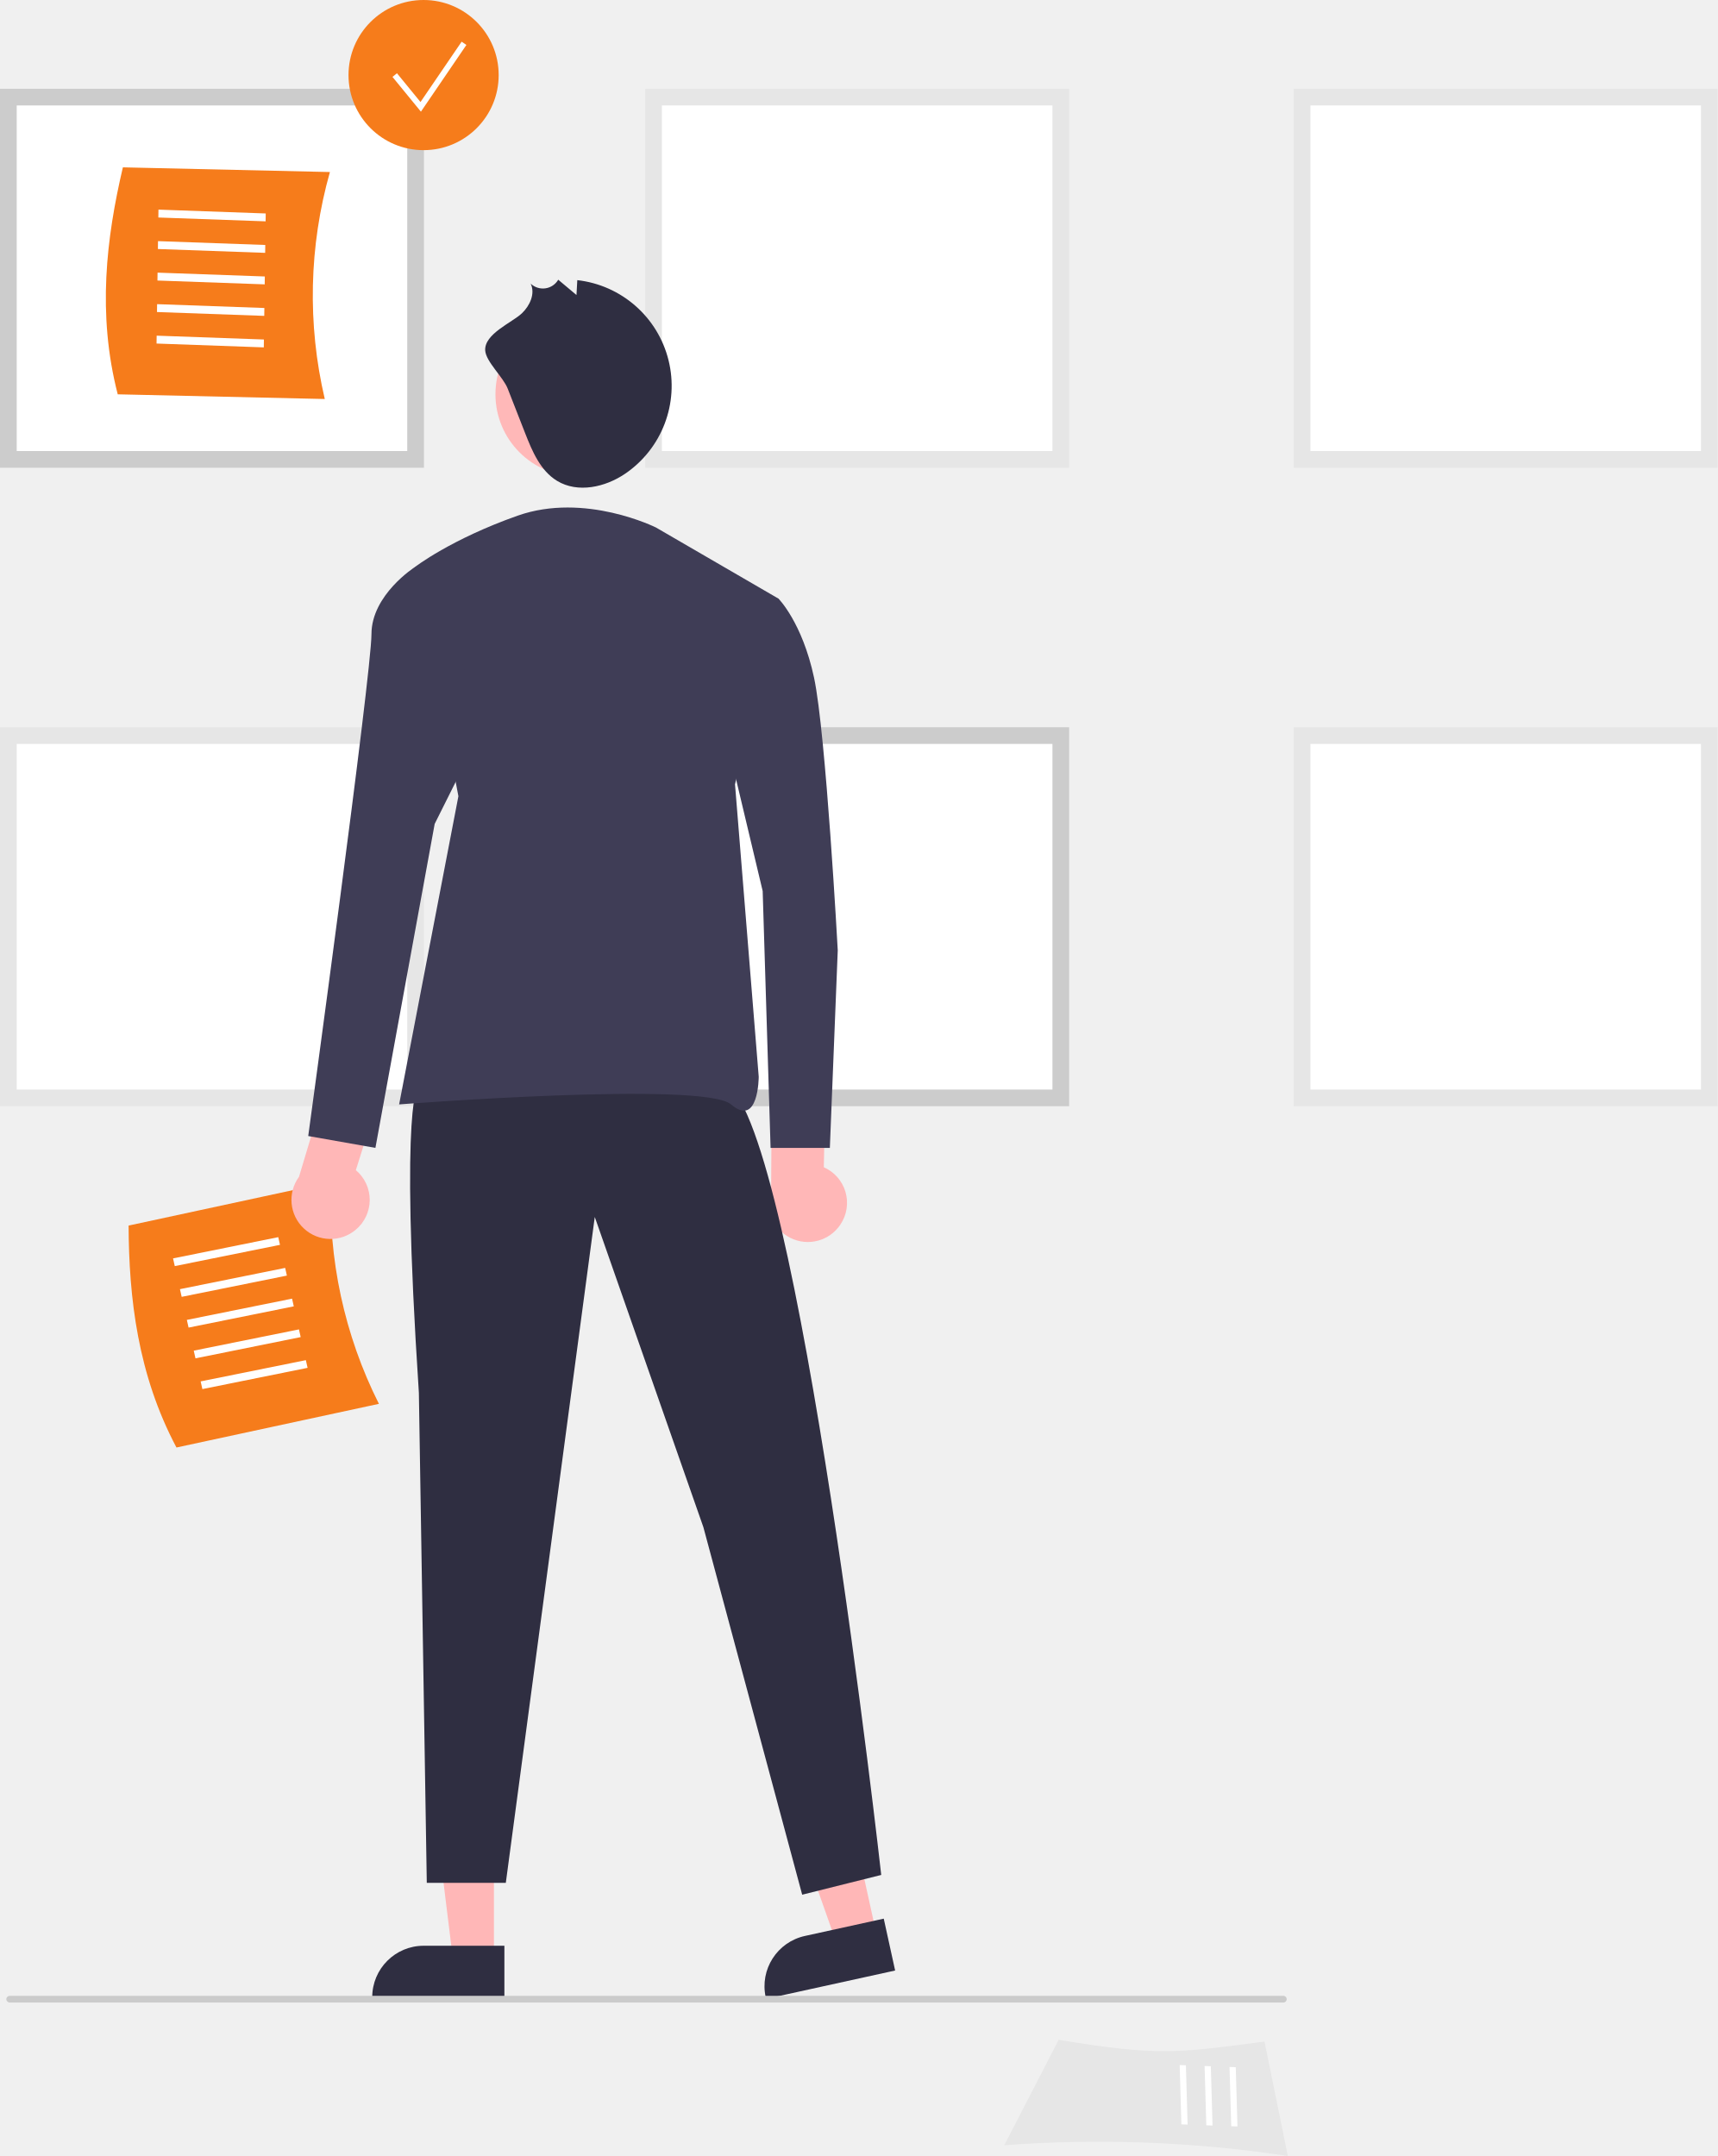
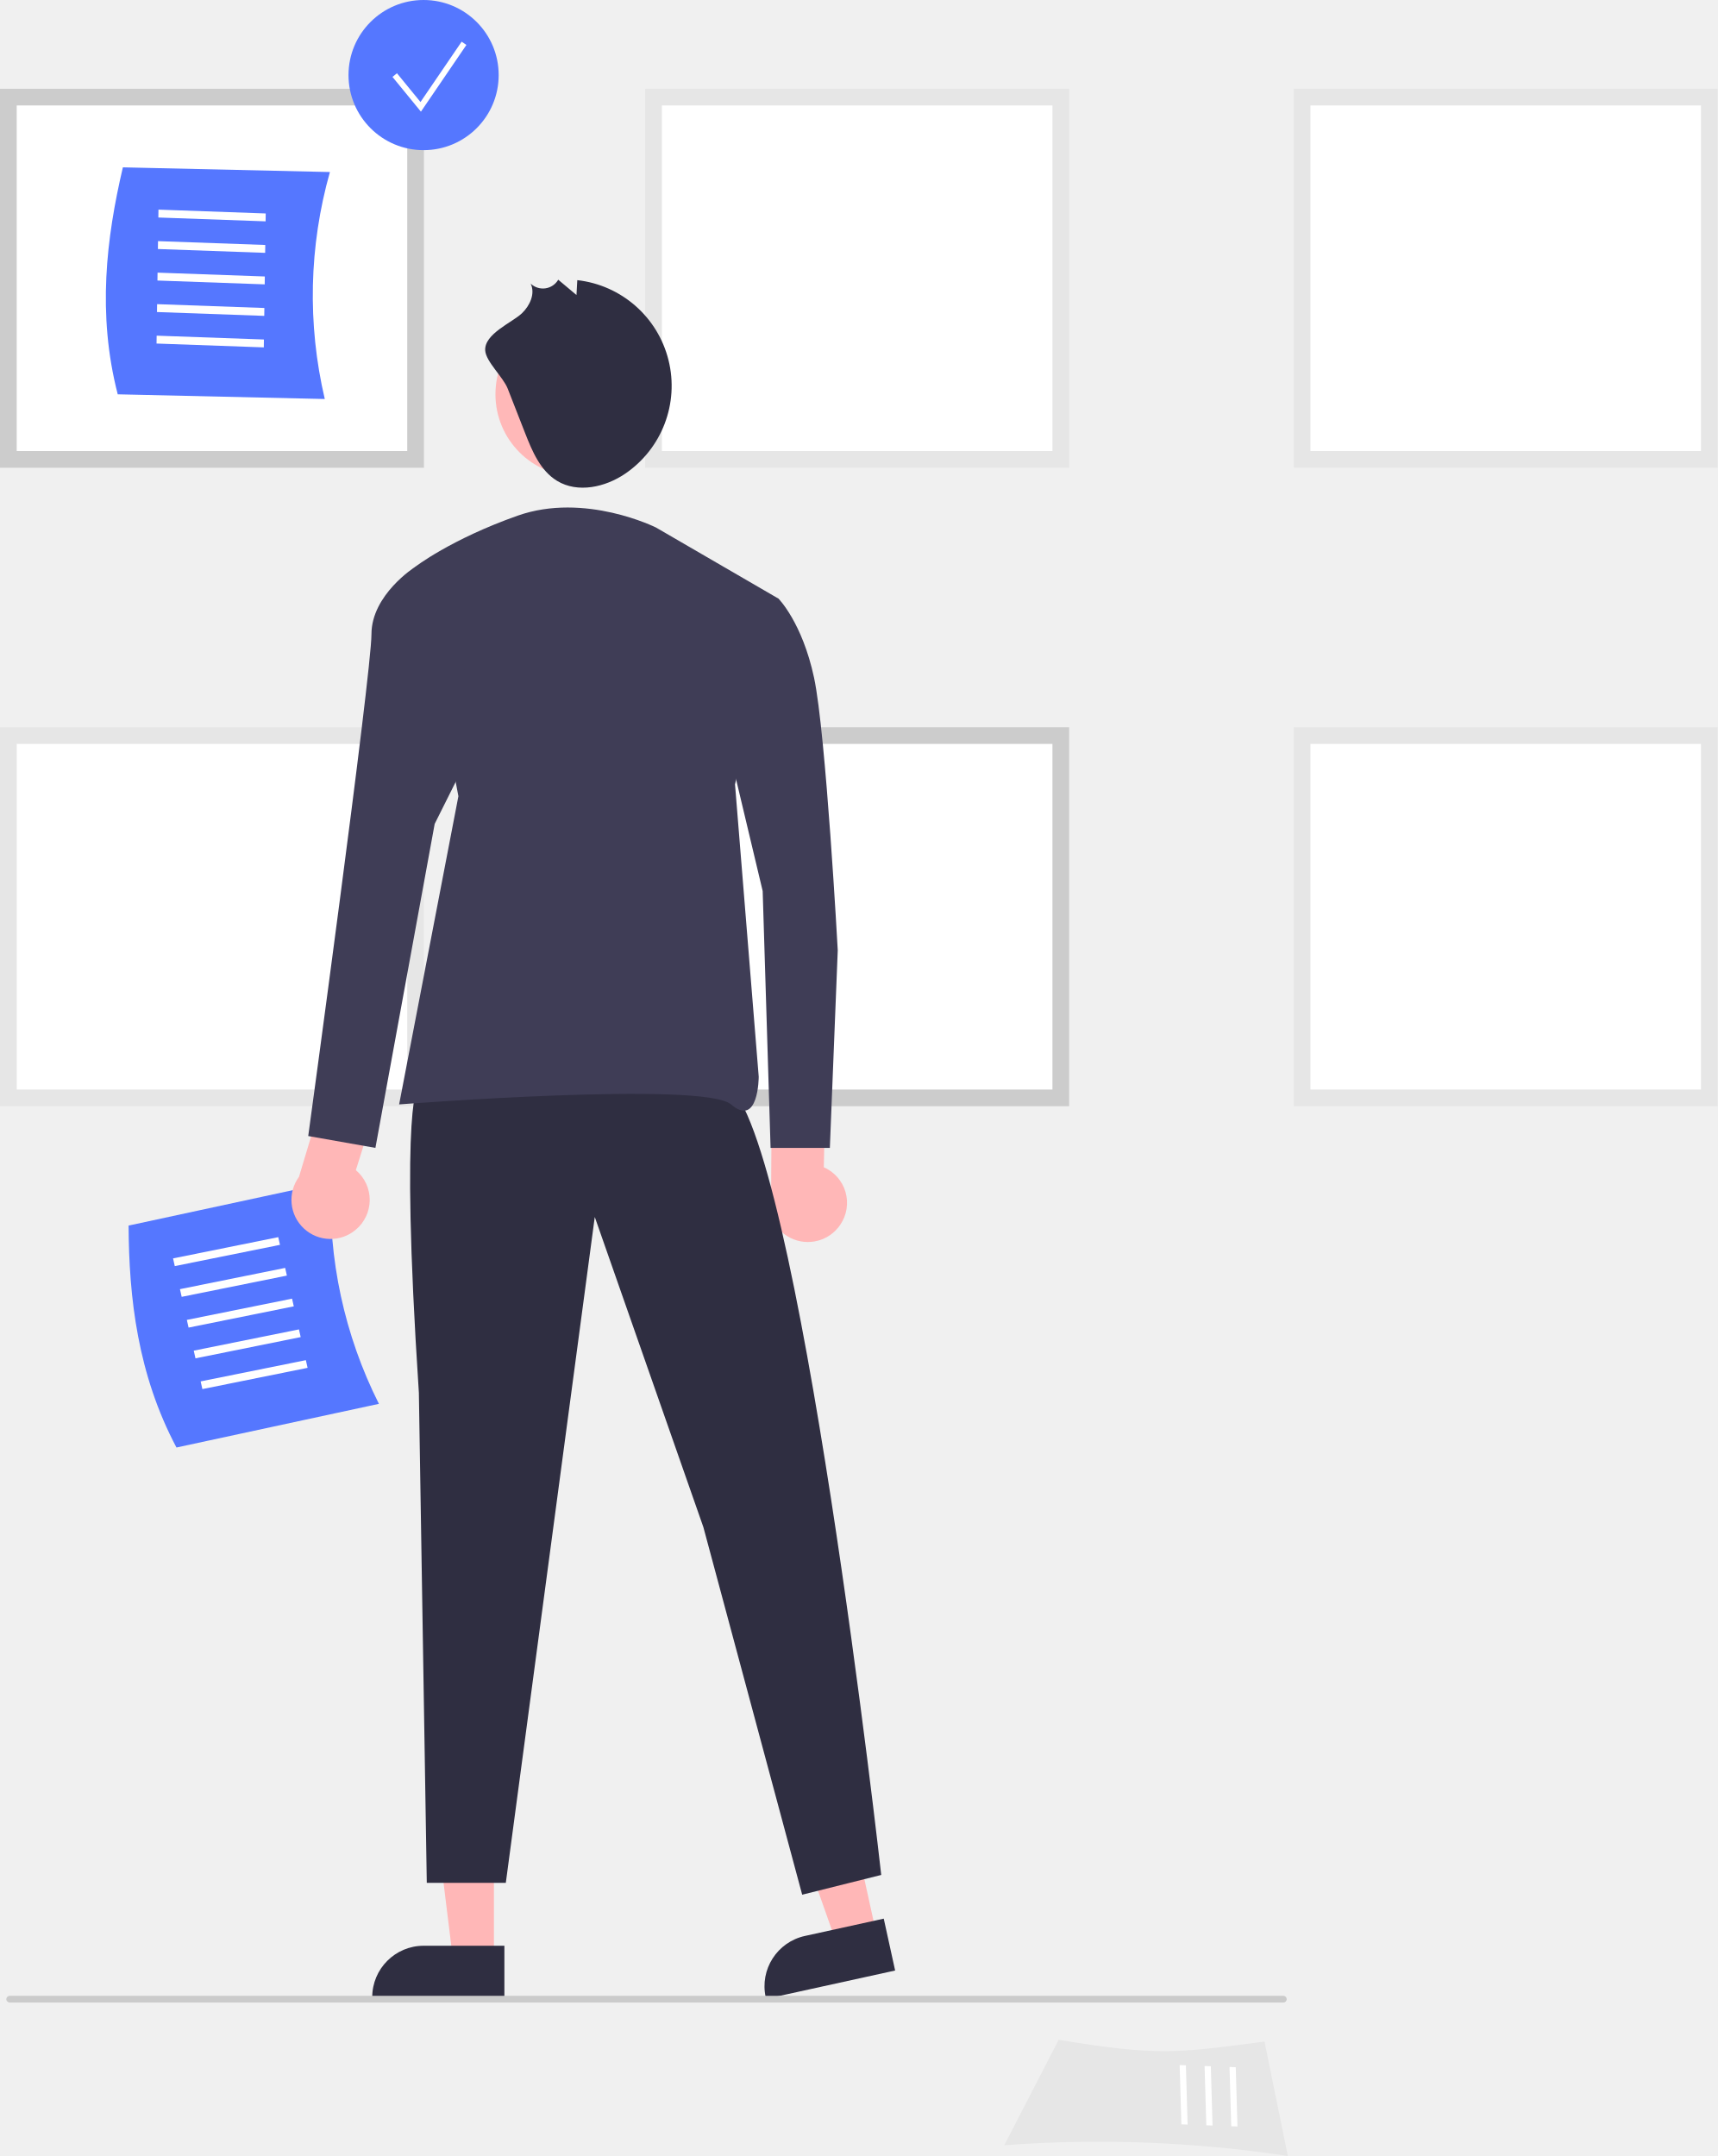
<svg xmlns="http://www.w3.org/2000/svg" id="a8ce7d7a-a79d-4b37-8bea-b158a99aa057" data-name="Layer 1" width="513.819" height="644.972" viewBox="0 0 513.819 644.972">
  <path d="M467.409,264.949H345.59V156.562H467.409Z" transform="translate(-343.0903 -127.5142)" fill="#fff" />
  <path d="M469.91,267.449H343.09V154.062H469.91Zm-121.819-5H464.91V159.062H348.09Z" transform="translate(-343.0903 -127.5142)" fill="#ccc" />
  <polygon points="147.753 586.078 135.493 586.077 129.66 538.789 147.755 538.79 147.753 586.078" fill="#ffb7b7" />
  <path d="M493.97,725.476l-39.531-.001v-.5a15.387,15.387,0,0,1,15.386-15.386h.001l24.144.001Z" transform="translate(-343.0903 -127.5142)" fill="#2f2e41" />
  <polygon points="262.162 578.548 250.187 581.177 234.349 536.24 252.023 532.36 262.162 578.548" fill="#ffb7b7" />
  <path d="M610.855,716.999l-38.611,8.476-.107-.488a15.387,15.387,0,0,1,11.729-18.328l.001-0,23.582-5.177Z" transform="translate(-343.0903 -127.5142)" fill="#2f2e41" />
-   <path d="M456.434,547.477l-60.556,13.062c-11.614-21.894-14.224-44.765-14.32-66.392l60.555-13.062A135.601,135.601,0,0,0,456.434,547.477Z" transform="translate(-343.0903 -127.5142)" fill="#f67c1b" />
+   <path d="M456.434,547.477l-60.556,13.062c-11.614-21.894-14.224-44.765-14.32-66.392l60.555-13.062A135.601,135.601,0,0,0,456.434,547.477Z" transform="translate(-343.0903 -127.5142)" fill="#57f" />
  <polygon points="52.282 378.755 51.766 376.455 83.236 370.097 83.752 372.397 52.282 378.755" fill="#fff" />
  <polygon points="54.346 387.953 53.83 385.654 85.3 379.296 85.816 381.596 54.346 387.953" fill="#fff" />
  <polygon points="56.41 397.152 55.894 394.852 87.364 388.495 87.88 390.794 56.41 397.152" fill="#fff" />
  <polygon points="58.474 406.351 57.958 404.051 89.428 397.693 89.944 399.993 58.474 406.351" fill="#fff" />
  <polygon points="60.538 415.549 60.022 413.25 91.492 406.892 92.008 409.191 60.538 415.549" fill="#fff" />
  <path d="M594.501,493.816a11.626,11.626,0,0,0-4.982-17.117L590.068,450.137l-16.06-4.27-.248,37.522a11.689,11.689,0,0,0,20.742,10.428Z" transform="translate(-343.0903 -127.5142)" fill="#ffb7b7" />
-   <path d="M440.243,246.879l-61.933-1.402c-6.195-23.997-3.406-46.846,1.538-67.902L441.78,178.977A135.601,135.601,0,0,0,440.243,246.879Z" transform="translate(-343.0903 -127.5142)" fill="#f67c1b" />
+   <path d="M440.243,246.879l-61.933-1.402c-6.195-23.997-3.406-46.846,1.538-67.902L441.78,178.977A135.601,135.601,0,0,0,440.243,246.879Z" transform="translate(-343.0903 -127.5142)" fill="#57f" />
  <polygon points="47.368 65.067 47.401 62.71 79.487 63.857 79.453 66.214 47.368 65.067" fill="#fff" />
  <polygon points="47.233 74.493 47.266 72.137 79.352 73.284 79.318 75.64 47.233 74.493" fill="#fff" />
  <polygon points="47.097 83.92 47.131 81.563 79.217 82.71 79.183 85.067 47.097 83.92" fill="#fff" />
  <polygon points="46.962 93.346 46.996 90.989 79.082 92.136 79.048 94.493 46.962 93.346" fill="#fff" />
  <polygon points="46.827 102.772 46.861 100.416 78.946 101.563 78.913 103.919 46.827 102.772" fill="#fff" />
-   <circle cx="126.711" cy="22.459" r="22.459" fill="#f67c1b" />
+   <circle cx="126.711" cy="22.459" r="22.459" fill="#57f" />
  <polygon points="125.91 33.403 117.404 23.006 118.742 21.912 125.784 30.52 138.091 12.471 139.518 13.444 125.91 33.403" fill="#fff" />
  <path d="M854.409,455.949H732.59V347.562H854.409Z" transform="translate(-343.0903 -127.5142)" fill="#fff" />
  <path d="M856.91,458.449H730.09V345.062H856.91Zm-121.819-5H851.91V350.062H735.09Z" transform="translate(-343.0903 -127.5142)" fill="#e6e6e6" />
  <path d="M854.409,264.949H732.59V156.562H854.409Z" transform="translate(-343.0903 -127.5142)" fill="#fff" />
  <path d="M856.91,267.449H730.09V154.062H856.91Zm-121.819-5H851.91V159.062H735.09Z" transform="translate(-343.0903 -127.5142)" fill="#e6e6e6" />
  <path d="M660.409,455.949H538.59V347.562H660.409Z" transform="translate(-343.0903 -127.5142)" fill="#fff" />
  <path d="M662.91,458.449H536.09V345.062H662.91Zm-121.819-5H657.91V350.062H541.09Z" transform="translate(-343.0903 -127.5142)" fill="#ccc" />
  <path d="M467.409,455.949H345.59V347.562H467.409Z" transform="translate(-343.0903 -127.5142)" fill="#fff" />
  <path d="M469.91,458.449H343.09V345.062H469.91Zm-121.819-5H464.91V350.062H348.09Z" transform="translate(-343.0903 -127.5142)" fill="#e6e6e6" />
  <path d="M660.409,264.949H538.59V156.562H660.409Z" transform="translate(-343.0903 -127.5142)" fill="#fff" />
  <path d="M662.91,267.449H536.09V154.062H662.91Zm-121.819-5H657.91V159.062H541.09Z" transform="translate(-343.0903 -127.5142)" fill="#e6e6e6" />
  <path d="M643.499,769.272l16.274-31.541c30.032,4.94,35.333,3.931,61.576.524l6.978,34.231A378.166,378.166,0,0,0,643.499,769.272Z" transform="translate(-343.0903 -127.5142)" fill="#e6e6e6" />
  <polygon points="368.304 636.07 367.794 618.336 369.658 618.406 370.168 636.14 368.304 636.07" fill="#fff" />
  <polygon points="360.847 635.787 360.336 618.053 362.201 618.124 362.711 635.858 360.847 635.787" fill="#fff" />
  <polygon points="353.389 635.505 352.879 617.771 354.743 617.841 355.254 635.575 353.389 635.505" fill="#fff" />
  <path d="M468.392,451.994s-5.91,2.364,0,92.202l2.364,146.577h23.641l26.61-199.199,32.494,92.812,29.552,109.933L606.695,688.409s-24.824-222.23-46.101-236.415S468.392,451.994,468.392,451.994Z" transform="translate(-343.0903 -127.5142)" fill="#2f2e41" />
  <circle cx="172.777" cy="117.945" r="24.569" fill="#ffb8b8" />
  <path d="M539.317,285.321s-21.277-10.639-41.373-3.546-30.734,15.367-30.734,15.367l13.003,68.56-17.731,92.202s91.02-7.092,99.294,0,8.275-8.275,8.275-8.275l-7.092-87.474,13.003-55.558Z" transform="translate(-343.0903 -127.5142)" fill="#3f3d56" />
  <path d="M494.959,243.764,500.16,257.053c2.131,5.445,4.572,11.271,9.568,14.31,6.168,3.752,14.406,1.923,20.373-2.142a31.813,31.813,0,0,0-14.319-57.903l-.247,4.448-5.458-4.575a5.306,5.306,0,0,1-8.248,1.166c1.434,2.972-.221,6.596-2.61,8.873-2.936,2.797-11.332,6.158-10.984,11.157C488.468,235.724,493.606,240.307,494.959,243.764Z" transform="translate(-343.0903 -127.5142)" fill="#2f2e41" />
  <path d="M449.513,495.389a11.626,11.626,0,0,0,.024-17.827l7.984-25.34-14.215-8.608L432.533,479.557a11.689,11.689,0,0,0,16.98,15.832Z" transform="translate(-343.0903 -127.5142)" fill="#ffb7b7" />
  <path d="M475.485,297.142h-8.275s-13.003,8.275-13.003,20.095-18.913,150.124-18.913,150.124l20.095,3.546,17.731-96.93,13.003-26.006Z" transform="translate(-343.0903 -127.5142)" fill="#3f3d56" />
  <path d="M553.502,306.599h22.459s7.092,7.092,10.639,23.642,7.092,81.563,7.092,81.563l-2.364,59.104H573.597l-2.364-76.835L559.412,344.425Z" transform="translate(-343.0903 -127.5142)" fill="#3f3d56" />
  <path d="M726.988,726.575h-381a1,1,0,0,1,0-2h381a1,1,0,0,1,0,2Z" transform="translate(-343.0903 -127.5142)" fill="#cbcbcb" />
</svg>
